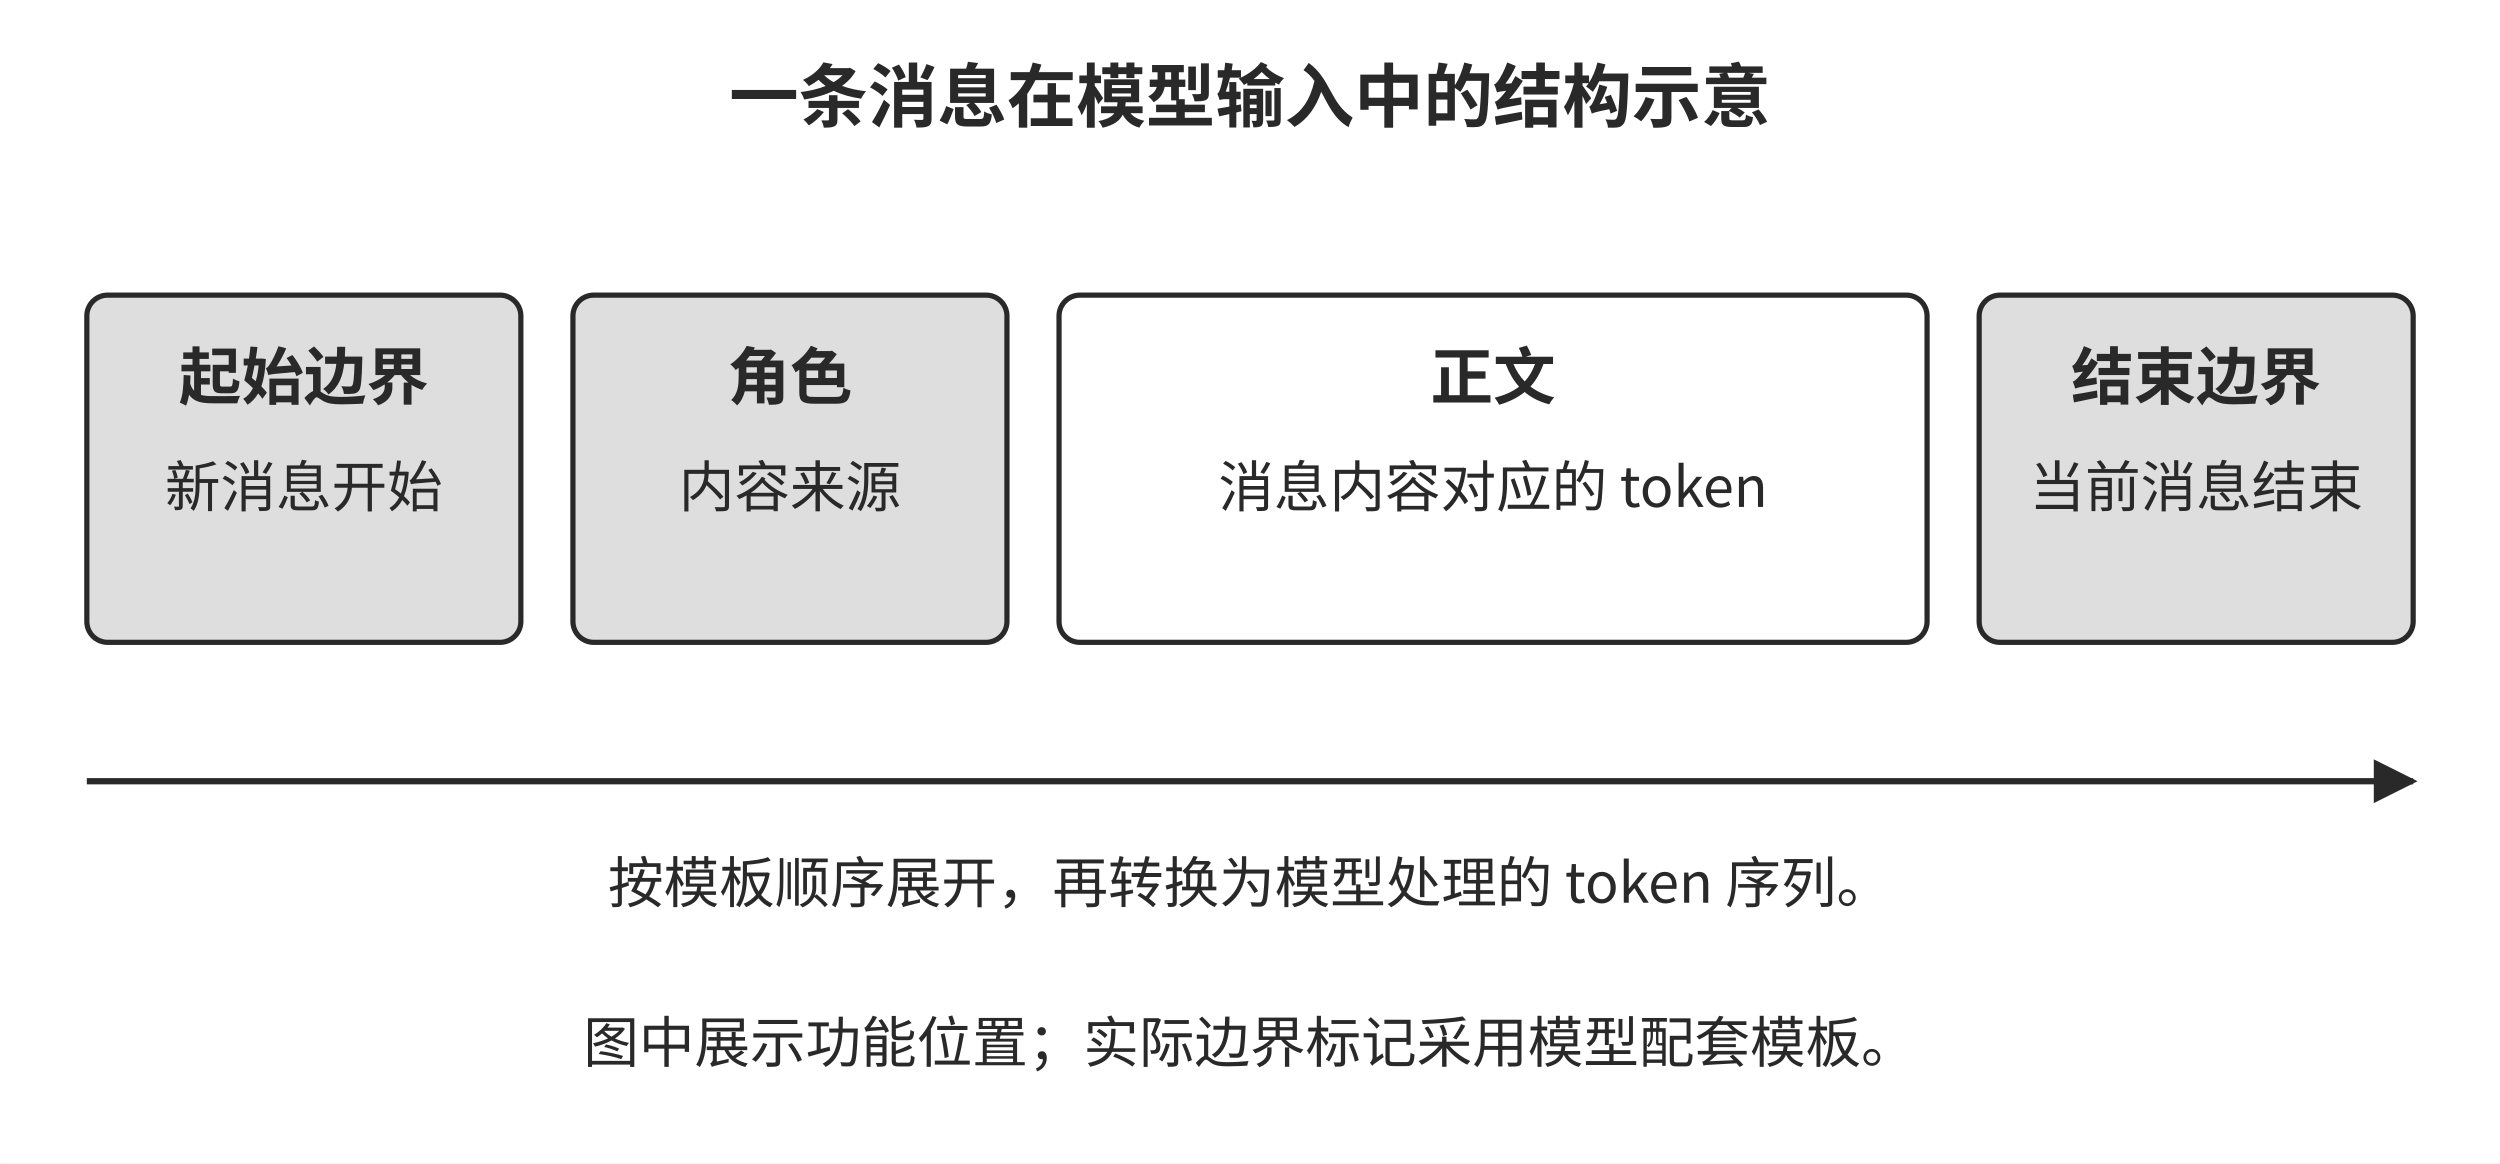
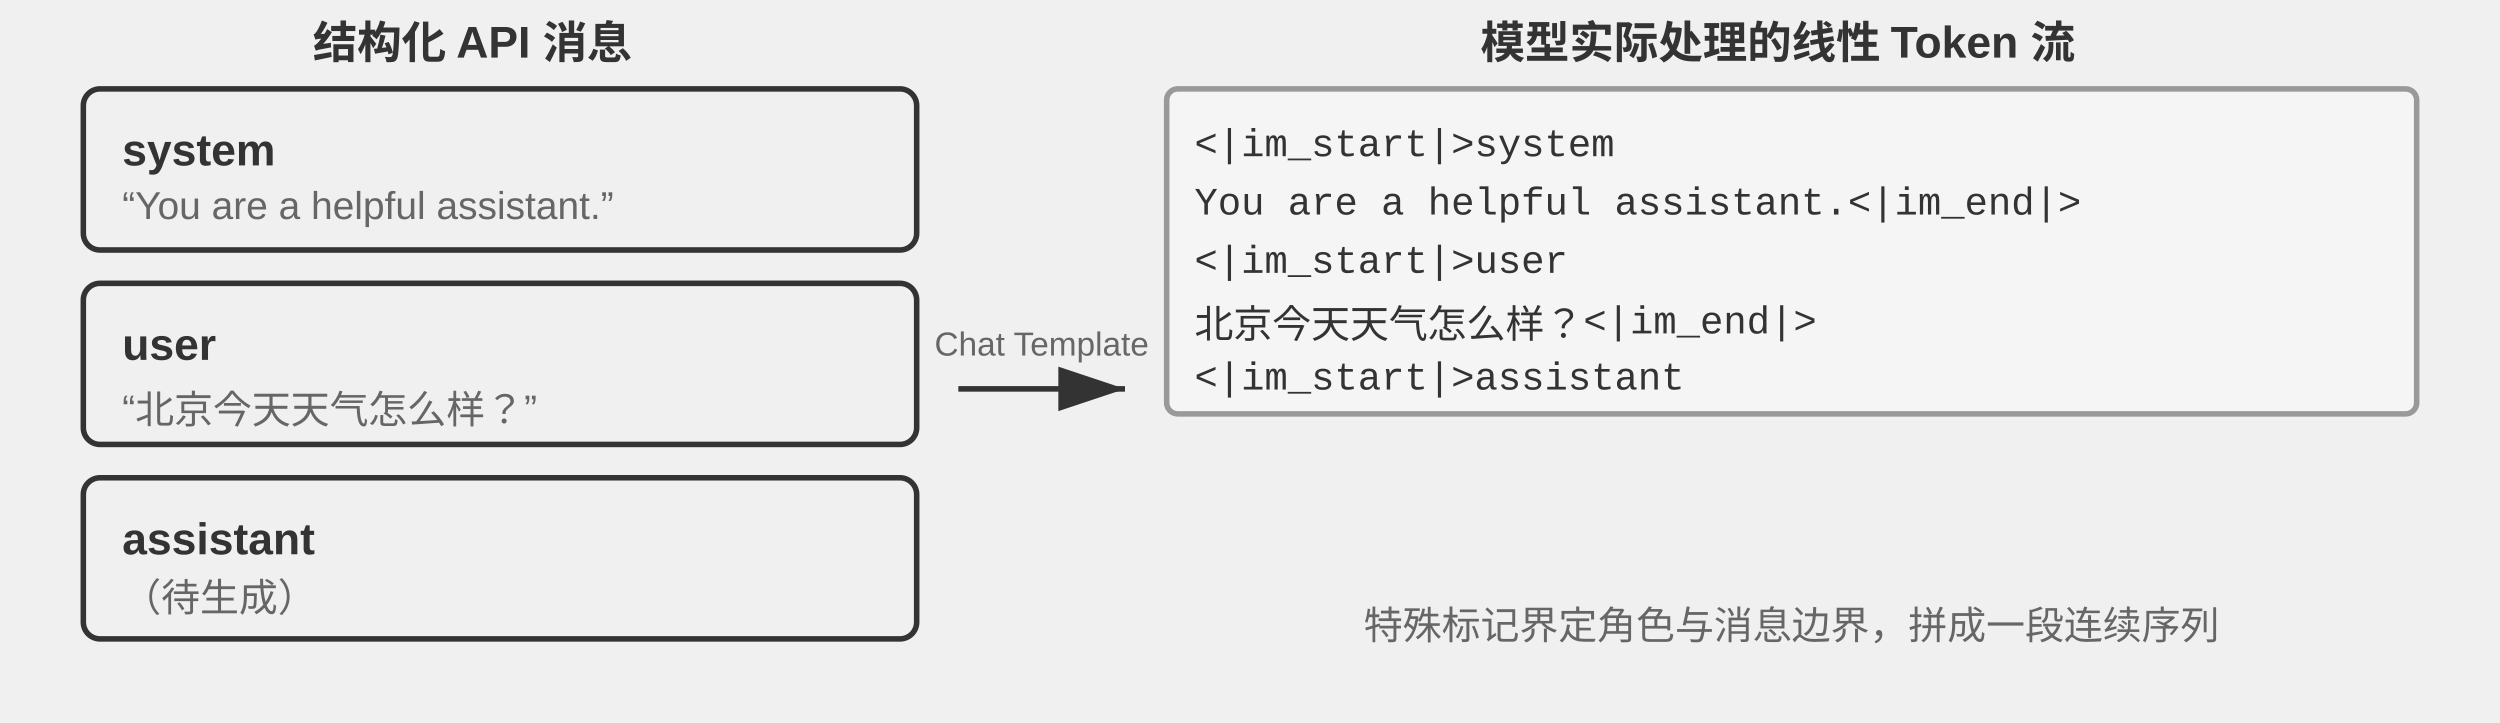
- <svg xmlns="http://www.w3.org/2000/svg" width="150mm" height="69.79mm" viewBox="0 0 720 335" role="img" aria-labelledby="title desc">
+ <svg xmlns="http://www.w3.org/2000/svg" viewBox="0 30 900 260" width="900" height="260" style="background:#ffffff">
  <defs>
-     <marker id="arrow" viewBox="0 0 10 10" refX="9" refY="5" markerWidth="7" markerHeight="7" orient="auto-start-reverse">
-       <path d="M0 0 L10 5 L0 10 Z" fill="#292929" />
+     <marker id="ah" markerWidth="12" markerHeight="8" refX="12" refY="4" orient="auto">
+       <polygon points="0 0, 12 4, 0 8" fill="#333333" />
+     </marker>
+     <marker id="ah-light" markerWidth="12" markerHeight="8" refX="12" refY="4" orient="auto">
+       <polygon points="0 0, 12 4, 0 8" fill="#999999" />
    </marker>
  </defs>
-   <rect width="720" height="335" fill="#ffffff" />
-   <text x="360" y="35" font-family="Noto Sans CJK SC,Source Han Sans CN,Microsoft YaHei,sans-serif" font-size="20" font-weight="700" text-anchor="middle" fill="#292929">一条消息在模型输入中的结构示意</text>
-   <rect x="25" y="85" width="125" height="100" rx="6" fill="#dedede" stroke="#292929" stroke-width="1.5" />
-   <text x="87.5" y="115" font-family="Noto Sans CJK SC,Source Han Sans CN,Microsoft YaHei,sans-serif" font-size="18" font-weight="700" text-anchor="middle" fill="#292929">起始边界</text>
-   <text x="87.5" y="146" font-family="Noto Sans CJK SC,Source Han Sans CN,Microsoft YaHei,sans-serif" font-size="16" font-weight="400" text-anchor="middle" fill="#292929">新消息开始</text>
-   <rect x="165" y="85" width="125" height="100" rx="6" fill="#dedede" stroke="#292929" stroke-width="1.5" />
-   <text x="227.5" y="115" font-family="Noto Sans CJK SC,Source Han Sans CN,Microsoft YaHei,sans-serif" font-size="18" font-weight="700" text-anchor="middle" fill="#292929">角色</text>
-   <text x="227.5" y="146" font-family="Noto Sans CJK SC,Source Han Sans CN,Microsoft YaHei,sans-serif" font-size="16" font-weight="400" text-anchor="middle" fill="#292929">内容来源</text>
-   <rect x="305" y="85" width="250" height="100" rx="6" fill="#ffffff" stroke="#292929" stroke-width="1.5" />
-   <text x="430.0" y="115" font-family="Noto Sans CJK SC,Source Han Sans CN,Microsoft YaHei,sans-serif" font-size="18" font-weight="700" text-anchor="middle" fill="#292929">正文</text>
-   <text x="430.0" y="146" font-family="Noto Sans CJK SC,Source Han Sans CN,Microsoft YaHei,sans-serif" font-size="16" font-weight="400" text-anchor="middle" fill="#292929">消息内容对应的 token</text>
-   <rect x="570" y="85" width="125" height="100" rx="6" fill="#dedede" stroke="#292929" stroke-width="1.5" />
-   <text x="632.5" y="115" font-family="Noto Sans CJK SC,Source Han Sans CN,Microsoft YaHei,sans-serif" font-size="18" font-weight="700" text-anchor="middle" fill="#292929">结束边界</text>
-   <text x="632.5" y="146" font-family="Noto Sans CJK SC,Source Han Sans CN,Microsoft YaHei,sans-serif" font-size="16" font-weight="400" text-anchor="middle" fill="#292929">当前消息结束</text>
-   <path d="M 25 225 L 695 225" fill="none" stroke="#292929" stroke-width="1.8" marker-end="url(#arrow)" />
-   <text x="360" y="260" font-family="Noto Sans CJK SC,Source Han Sans CN,Microsoft YaHei,sans-serif" font-size="16" font-weight="400" text-anchor="middle" fill="#292929">按模板顺序展开，再转换为模型处理的 token 序列。</text>
-   <text x="360" y="306" font-family="Noto Sans CJK SC,Source Han Sans CN,Microsoft YaHei,sans-serif" font-size="16" font-weight="400" text-anchor="middle" fill="#292929">图中展示功能位置；实际边界标记采用模型配套模板。</text>
+   <text x="170" y="44" font-family="Arial, 'Helvetica Neue', Helvetica, 'PingFang SC', 'Microsoft YaHei', sans-serif" font-size="16" fill="#333333" text-anchor="middle" dominant-baseline="central" font-weight="bold">结构化 API 消息</text>
+   <rect x="30" y="62" width="300" height="58" rx="6" fill="#f0f0f0" stroke="#333333" stroke-width="2" />
+   <text x="44" y="84" font-family="Arial, 'Helvetica Neue', Helvetica, 'PingFang SC', 'Microsoft YaHei', sans-serif" font-size="16" fill="#333333" text-anchor="start" dominant-baseline="central" font-weight="bold">system</text>
+   <text x="44" y="104" font-family="Arial, 'Helvetica Neue', Helvetica, 'PingFang SC', 'Microsoft YaHei', sans-serif" font-size="14" fill="#666666" text-anchor="start" dominant-baseline="central" font-weight="normal">“You are a helpful assistant.”</text>
+   <rect x="30" y="132" width="300" height="58" rx="6" fill="#f0f0f0" stroke="#333333" stroke-width="2" />
+   <text x="44" y="154" font-family="Arial, 'Helvetica Neue', Helvetica, 'PingFang SC', 'Microsoft YaHei', sans-serif" font-size="16" fill="#333333" text-anchor="start" dominant-baseline="central" font-weight="bold">user</text>
+   <text x="44" y="174" font-family="Arial, 'Helvetica Neue', Helvetica, 'PingFang SC', 'Microsoft YaHei', sans-serif" font-size="14" fill="#666666" text-anchor="start" dominant-baseline="central" font-weight="normal">“北京今天天气怎么样？”</text>
+   <rect x="30" y="202" width="300" height="58" rx="6" fill="#f0f0f0" stroke="#333333" stroke-width="2" />
+   <text x="44" y="224" font-family="Arial, 'Helvetica Neue', Helvetica, 'PingFang SC', 'Microsoft YaHei', sans-serif" font-size="16" fill="#333333" text-anchor="start" dominant-baseline="central" font-weight="bold">assistant</text>
+   <text x="44" y="244" font-family="Arial, 'Helvetica Neue', Helvetica, 'PingFang SC', 'Microsoft YaHei', sans-serif" font-size="14" fill="#666666" text-anchor="start" dominant-baseline="central" font-weight="normal">（待生成）</text>
+   <line x1="345" y1="170" x2="405" y2="170" stroke="#333333" stroke-width="2" marker-end="url(#ah)" />
+   <text x="375.0" y="158.0" font-family="Arial, 'Helvetica Neue', Helvetica, 'PingFang SC', 'Microsoft YaHei', sans-serif" font-size="12" fill="#666666" text-anchor="middle">Chat Template</text>
+   <text x="640" y="44" font-family="Arial, 'Helvetica Neue', Helvetica, 'PingFang SC', 'Microsoft YaHei', sans-serif" font-size="16" fill="#333333" text-anchor="middle" dominant-baseline="central" font-weight="bold">模型实际处理的线性 Token 流</text>
+   <rect x="420" y="62" width="450" height="117.0" rx="4" fill="#f5f5f5" stroke="#999999" stroke-width="2" />
+   <text x="430" y="82.5" font-family="'Courier New', Courier, monospace" font-size="14" fill="#333333" text-anchor="start" dominant-baseline="central">&lt;|im_start|&gt;system</text>
+   <text x="430" y="103.5" font-family="'Courier New', Courier, monospace" font-size="14" fill="#333333" text-anchor="start" dominant-baseline="central">You are a helpful assistant.&lt;|im_end|&gt;</text>
+   <text x="430" y="124.5" font-family="'Courier New', Courier, monospace" font-size="14" fill="#333333" text-anchor="start" dominant-baseline="central">&lt;|im_start|&gt;user</text>
+   <text x="430" y="145.5" font-family="'Courier New', Courier, monospace" font-size="14" fill="#333333" text-anchor="start" dominant-baseline="central">北京今天天气怎么样？&lt;|im_end|&gt;</text>
+   <text x="430" y="166.5" font-family="'Courier New', Courier, monospace" font-size="14" fill="#333333" text-anchor="start" dominant-baseline="central">&lt;|im_start|&gt;assistant</text>
+   <text x="645" y="254" font-family="Arial, 'Helvetica Neue', Helvetica, 'PingFang SC', 'Microsoft YaHei', sans-serif" font-size="14" fill="#666666" text-anchor="middle" dominant-baseline="central" font-weight="normal">特殊标记界定角色与消息边界，拼成一段连续序列</text>
</svg>
